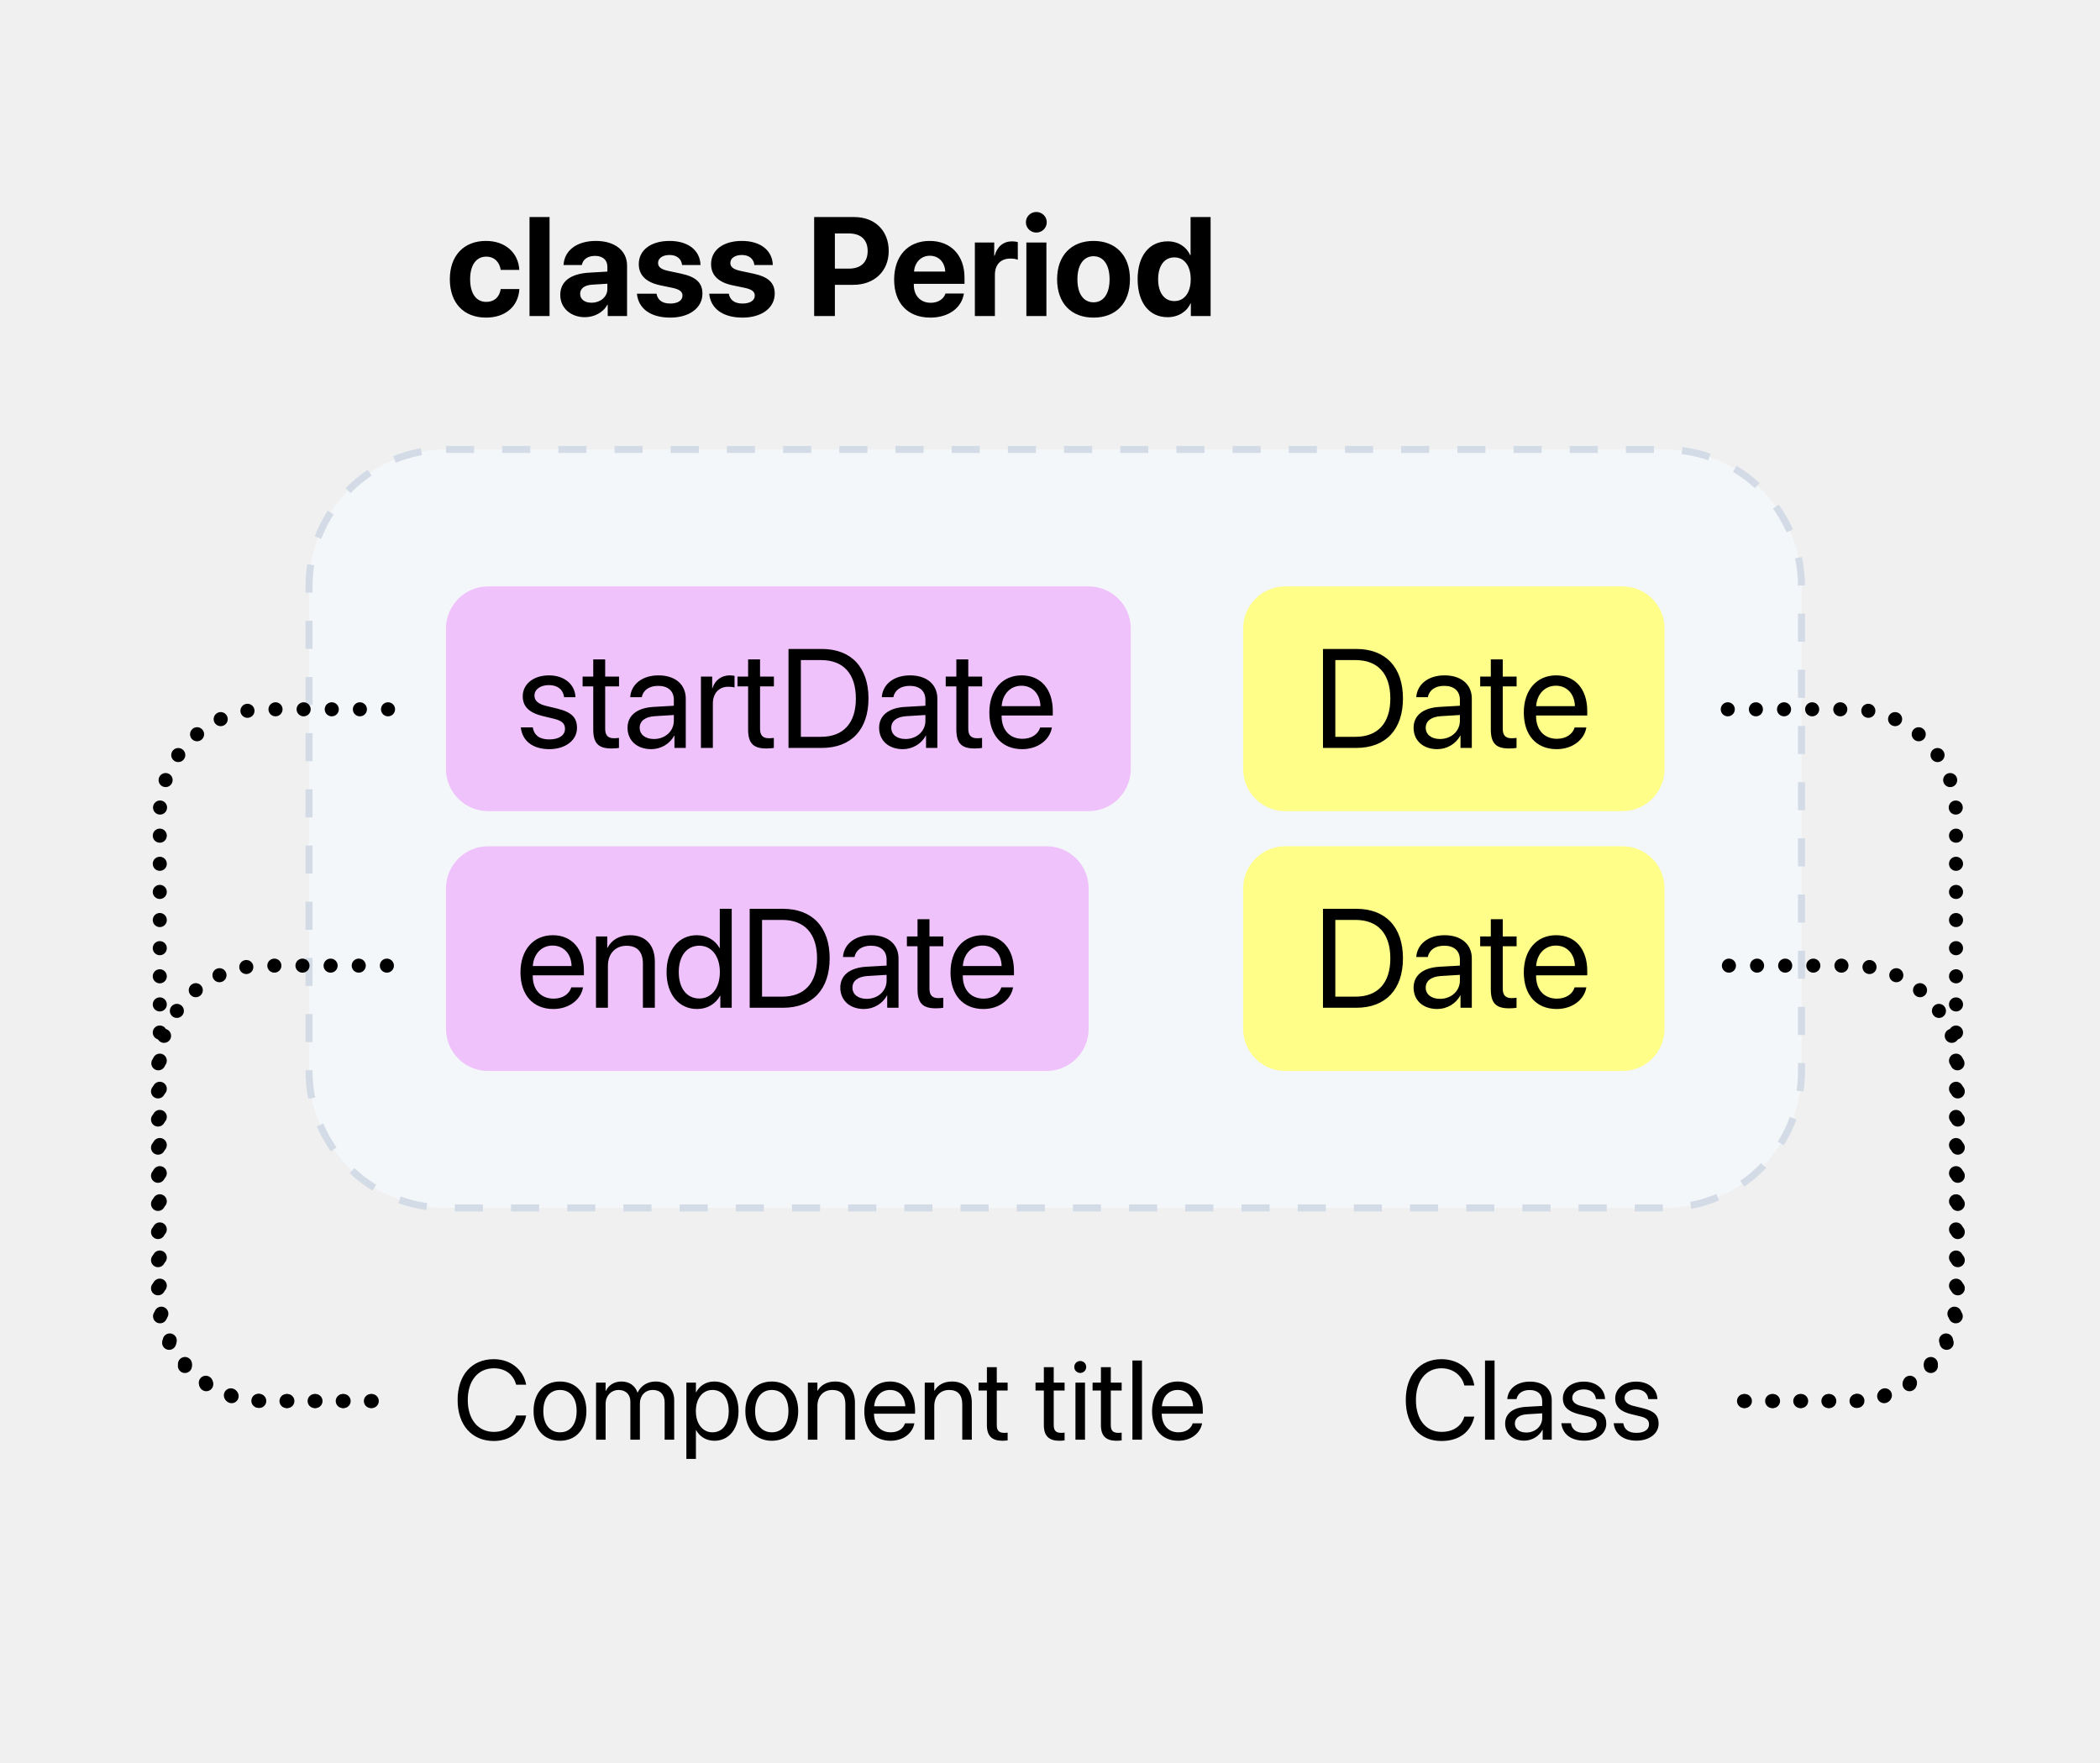
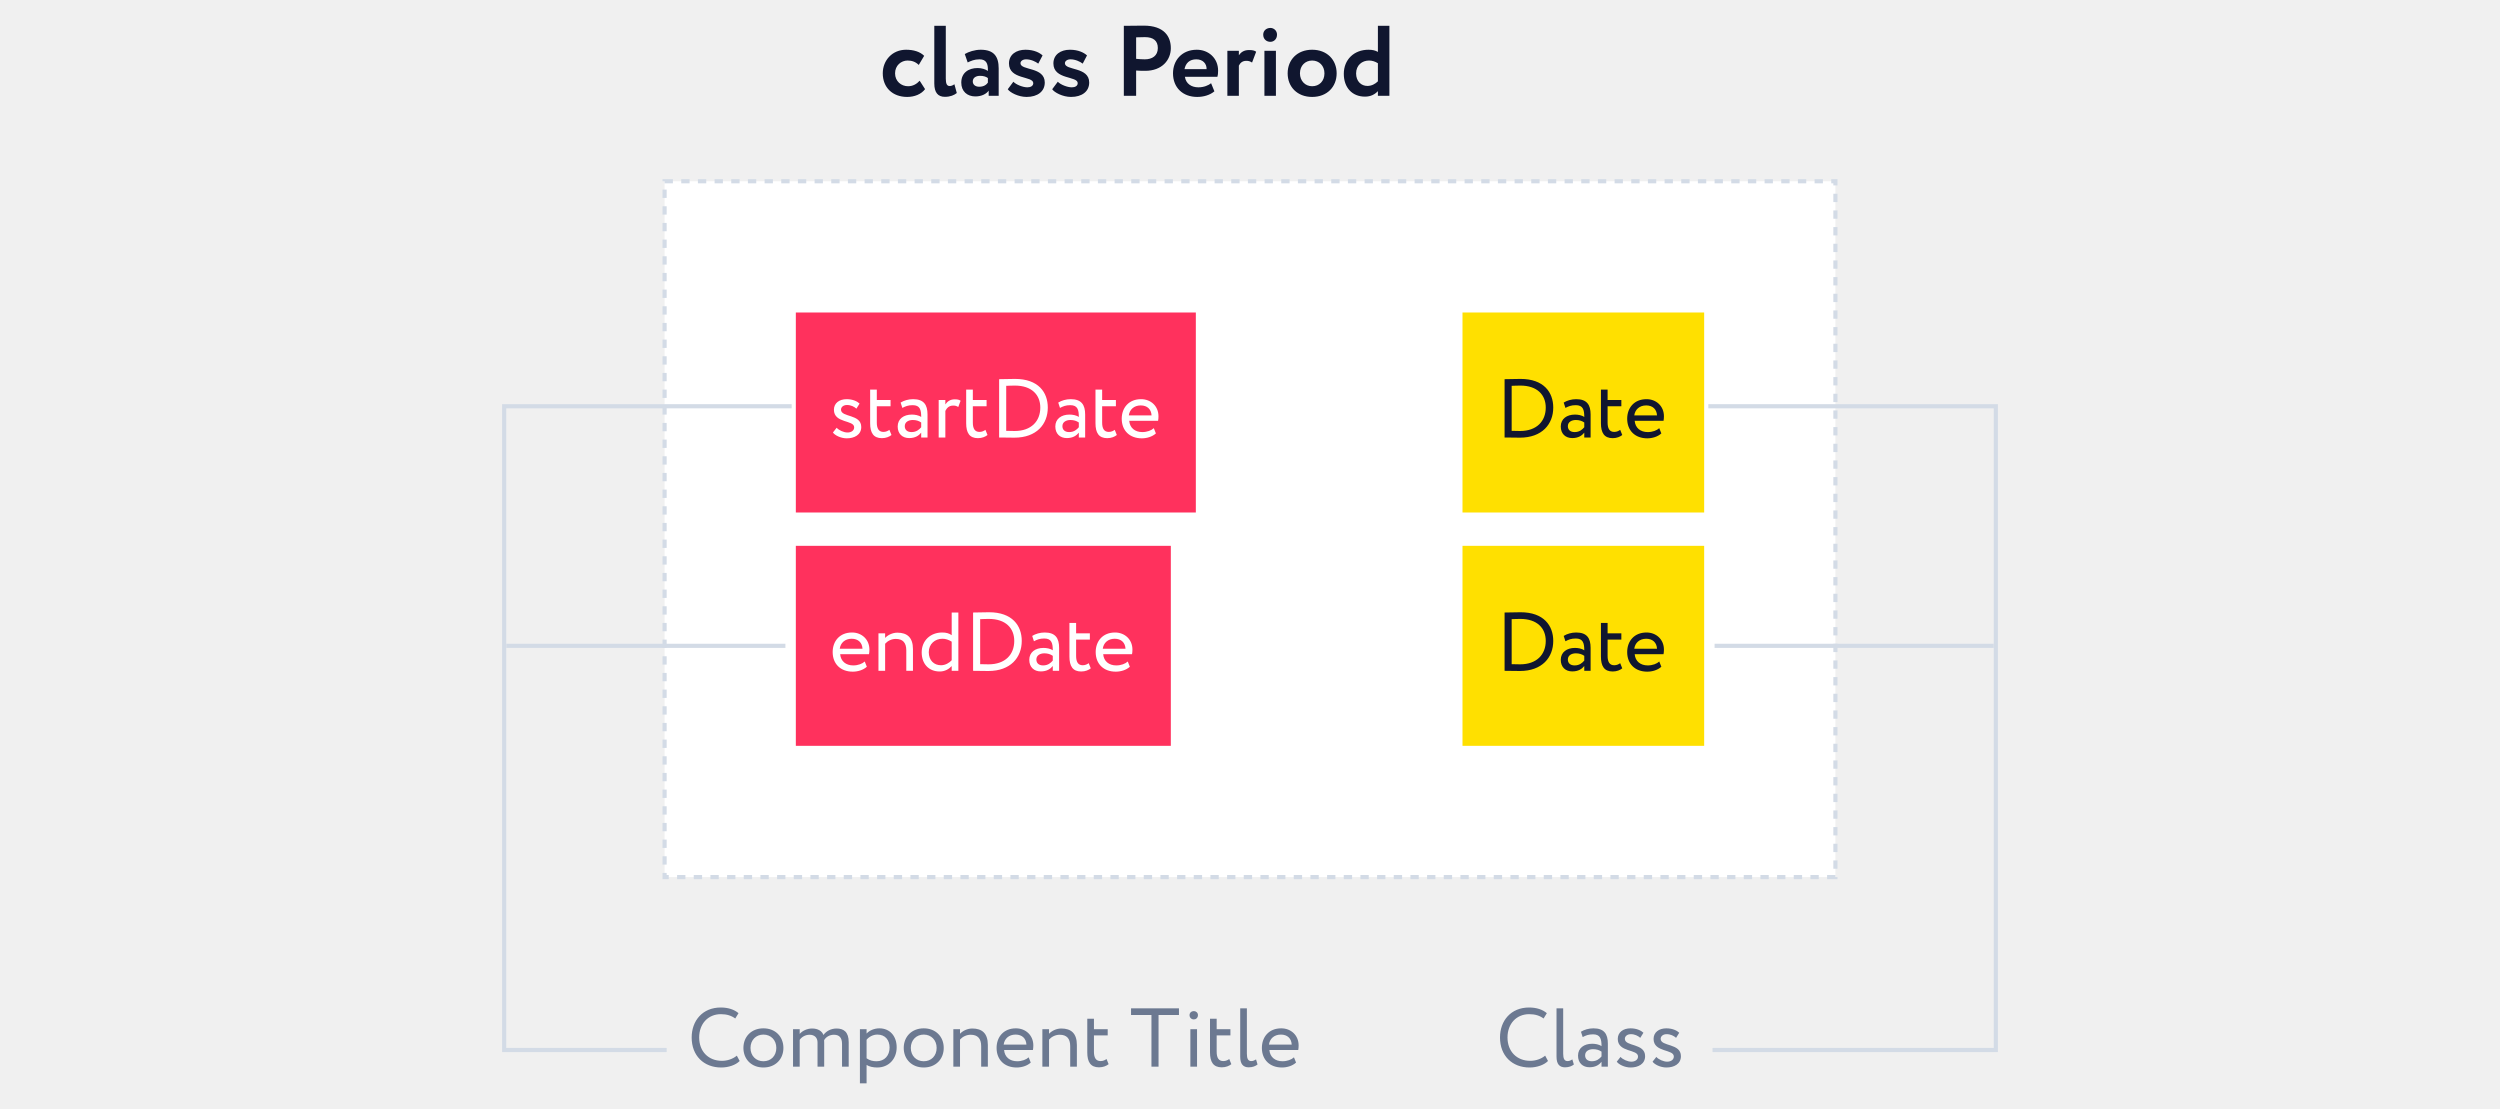
- <svg xmlns="http://www.w3.org/2000/svg" width="598" height="502" viewBox="0 0 598 502" fill="none">
-   <rect x="88" y="128" width="425" height="216" rx="39" fill="#F4F7FA" />
-   <rect x="127" y="167" width="195" height="64" rx="12" fill="#F0C2FB" />
-   <path d="M148.855 198.293C148.855 201.223 150.711 203 154.539 203.918L157.762 204.699C160.086 205.266 160.887 206.105 160.887 207.57C160.887 209.406 159.188 210.578 156.434 210.578C153.68 210.578 152.117 209.465 151.707 207.141H148.309C148.699 210.949 151.668 213.352 156.434 213.352C160.965 213.352 164.305 210.852 164.305 207.316C164.305 204.406 162.82 202.805 158.719 201.809L155.496 201.027C153.23 200.48 152.195 199.523 152.195 198.117C152.195 196.34 153.836 195.109 156.316 195.109C158.816 195.109 160.379 196.418 160.633 198.547H163.875C163.738 194.953 160.77 192.336 156.316 192.336C151.922 192.336 148.855 194.816 148.855 198.293ZM168.934 187.785V192.688H165.906V195.48H168.934V207.727C168.934 211.633 170.379 213.156 174.109 213.156C174.91 213.156 175.848 213.098 176.258 213V210.148C176.023 210.188 175.242 210.246 174.852 210.246C173.113 210.246 172.332 209.406 172.332 207.551V195.48H176.277V192.688H172.332V187.785H168.934ZM185.457 213.352C188.191 213.352 190.77 211.828 191.98 209.504H192.059V213H195.281V198.957C195.281 194.914 192.273 192.336 187.508 192.336C182.703 192.336 179.695 195.031 179.461 198.547H182.742C183.172 196.555 184.812 195.324 187.43 195.324C190.242 195.324 191.883 196.809 191.883 199.289V200.988L186.062 201.32C181.375 201.594 178.699 203.781 178.699 207.258C178.699 210.91 181.414 213.352 185.457 213.352ZM186.219 210.461C183.777 210.461 182.156 209.191 182.156 207.258C182.156 205.344 183.719 204.133 186.453 203.957L191.883 203.625V205.285C191.883 208.215 189.422 210.461 186.219 210.461ZM199.598 213H202.996V200.344C202.996 197.473 204.715 195.578 207.352 195.578C208.172 195.578 208.895 195.676 209.168 195.773V192.473C208.895 192.434 208.387 192.336 207.801 192.336C205.418 192.336 203.543 193.762 202.879 196.008H202.801V192.688H199.598V213ZM213.035 187.785V192.688H210.008V195.48H213.035V207.727C213.035 211.633 214.48 213.156 218.211 213.156C219.012 213.156 219.949 213.098 220.359 213V210.148C220.125 210.188 219.344 210.246 218.953 210.246C217.215 210.246 216.434 209.406 216.434 207.551V195.48H220.379V192.688H216.434V187.785H213.035ZM224.539 184.816V213H234.012C242.391 213 247.312 207.785 247.312 198.898C247.312 190.031 242.371 184.816 234.012 184.816H224.539ZM228.055 187.98H233.777C240.184 187.98 243.719 191.887 243.719 198.938C243.719 205.93 240.164 209.836 233.777 209.836H228.055V187.98ZM257.098 213.352C259.832 213.352 262.41 211.828 263.621 209.504H263.699V213H266.922V198.957C266.922 194.914 263.914 192.336 259.148 192.336C254.344 192.336 251.336 195.031 251.102 198.547H254.383C254.812 196.555 256.453 195.324 259.07 195.324C261.883 195.324 263.523 196.809 263.523 199.289V200.988L257.703 201.32C253.016 201.594 250.34 203.781 250.34 207.258C250.34 210.91 253.055 213.352 257.098 213.352ZM257.859 210.461C255.418 210.461 253.797 209.191 253.797 207.258C253.797 205.344 255.359 204.133 258.094 203.957L263.523 203.625V205.285C263.523 208.215 261.062 210.461 257.859 210.461ZM272.332 187.785V192.688H269.305V195.48H272.332V207.727C272.332 211.633 273.777 213.156 277.508 213.156C278.309 213.156 279.246 213.098 279.656 213V210.148C279.422 210.188 278.641 210.246 278.25 210.246C276.512 210.246 275.73 209.406 275.73 207.551V195.48H279.676V192.688H275.73V187.785H272.332ZM296.199 207.18C295.633 209.094 293.738 210.402 291.16 210.402C287.508 210.402 285.223 207.844 285.223 203.957V203.762H299.793V202.473C299.793 196.32 296.414 192.336 290.926 192.336C285.32 192.336 281.727 196.613 281.727 202.922C281.727 209.309 285.262 213.352 291.082 213.352C295.516 213.352 298.953 210.734 299.539 207.18H296.199ZM290.867 195.285C294.07 195.285 296.199 197.707 296.277 201.105H285.242C285.457 197.727 287.684 195.285 290.867 195.285Z" fill="black" />
-   <rect x="354" y="167" width="120" height="64" rx="12" fill="#FEFE88" />
-   <path d="M376.734 184.816V213H386.207C394.586 213 399.508 207.785 399.508 198.898C399.508 190.031 394.566 184.816 386.207 184.816H376.734ZM380.25 187.98H385.973C392.379 187.98 395.914 191.887 395.914 198.938C395.914 205.93 392.359 209.836 385.973 209.836H380.25V187.98ZM409.293 213.352C412.027 213.352 414.605 211.828 415.816 209.504H415.895V213H419.117V198.957C419.117 194.914 416.109 192.336 411.344 192.336C406.539 192.336 403.531 195.031 403.297 198.547H406.578C407.008 196.555 408.648 195.324 411.266 195.324C414.078 195.324 415.719 196.809 415.719 199.289V200.988L409.898 201.32C405.211 201.594 402.535 203.781 402.535 207.258C402.535 210.91 405.25 213.352 409.293 213.352ZM410.055 210.461C407.613 210.461 405.992 209.191 405.992 207.258C405.992 205.344 407.555 204.133 410.289 203.957L415.719 203.625V205.285C415.719 208.215 413.258 210.461 410.055 210.461ZM424.527 187.785V192.688H421.5V195.48H424.527V207.727C424.527 211.633 425.973 213.156 429.703 213.156C430.504 213.156 431.441 213.098 431.852 213V210.148C431.617 210.188 430.836 210.246 430.445 210.246C428.707 210.246 427.926 209.406 427.926 207.551V195.48H431.871V192.688H427.926V187.785H424.527ZM448.395 207.18C447.828 209.094 445.934 210.402 443.355 210.402C439.703 210.402 437.418 207.844 437.418 203.957V203.762H451.988V202.473C451.988 196.32 448.609 192.336 443.121 192.336C437.516 192.336 433.922 196.613 433.922 202.922C433.922 209.309 437.457 213.352 443.277 213.352C447.711 213.352 451.148 210.734 451.734 207.18H448.395ZM443.062 195.285C446.266 195.285 448.395 197.707 448.473 201.105H437.438C437.652 197.727 439.879 195.285 443.062 195.285Z" fill="black" />
-   <rect x="127" y="241" width="183" height="64" rx="12" fill="#F0C2FB" />
-   <path d="M162.684 281.18C162.117 283.094 160.223 284.402 157.645 284.402C153.992 284.402 151.707 281.844 151.707 277.957V277.762H166.277V276.473C166.277 270.32 162.898 266.336 157.41 266.336C151.805 266.336 148.211 270.613 148.211 276.922C148.211 283.309 151.746 287.352 157.566 287.352C162 287.352 165.438 284.734 166.023 281.18H162.684ZM157.352 269.285C160.555 269.285 162.684 271.707 162.762 275.105H151.727C151.941 271.727 154.168 269.285 157.352 269.285ZM169.715 287H173.113V275.047C173.113 271.609 175.203 269.344 178.406 269.344C181.531 269.344 183.074 271.141 183.074 274.422V287H186.473V273.816C186.473 269.207 183.895 266.336 179.441 266.336C176.297 266.336 174.129 267.742 172.996 269.93H172.918V266.688H169.715V287ZM198.504 287.352C201.434 287.352 203.758 285.906 205.066 283.562H205.125V287H208.367V258.816H204.969V269.988H204.891C203.68 267.762 201.336 266.336 198.426 266.336C193.309 266.336 189.812 270.477 189.812 276.844C189.812 283.211 193.328 287.352 198.504 287.352ZM199.148 269.324C202.645 269.324 204.988 272.312 204.988 276.844C204.988 281.395 202.645 284.363 199.148 284.363C195.555 284.363 193.289 281.453 193.289 276.844C193.289 272.254 195.555 269.324 199.148 269.324ZM213.484 258.816V287H222.957C231.336 287 236.258 281.785 236.258 272.898C236.258 264.031 231.316 258.816 222.957 258.816H213.484ZM217 261.98H222.723C229.129 261.98 232.664 265.887 232.664 272.938C232.664 279.93 229.109 283.836 222.723 283.836H217V261.98ZM246.043 287.352C248.777 287.352 251.355 285.828 252.566 283.504H252.645V287H255.867V272.957C255.867 268.914 252.859 266.336 248.094 266.336C243.289 266.336 240.281 269.031 240.047 272.547H243.328C243.758 270.555 245.398 269.324 248.016 269.324C250.828 269.324 252.469 270.809 252.469 273.289V274.988L246.648 275.32C241.961 275.594 239.285 277.781 239.285 281.258C239.285 284.91 242 287.352 246.043 287.352ZM246.805 284.461C244.363 284.461 242.742 283.191 242.742 281.258C242.742 279.344 244.305 278.133 247.039 277.957L252.469 277.625V279.285C252.469 282.215 250.008 284.461 246.805 284.461ZM261.277 261.785V266.688H258.25V269.48H261.277V281.727C261.277 285.633 262.723 287.156 266.453 287.156C267.254 287.156 268.191 287.098 268.602 287V284.148C268.367 284.188 267.586 284.246 267.195 284.246C265.457 284.246 264.676 283.406 264.676 281.551V269.48H268.621V266.688H264.676V261.785H261.277ZM285.145 281.18C284.578 283.094 282.684 284.402 280.105 284.402C276.453 284.402 274.168 281.844 274.168 277.957V277.762H288.738V276.473C288.738 270.32 285.359 266.336 279.871 266.336C274.266 266.336 270.672 270.613 270.672 276.922C270.672 283.309 274.207 287.352 280.027 287.352C284.461 287.352 287.898 284.734 288.484 281.18H285.145ZM279.812 269.285C283.016 269.285 285.145 271.707 285.223 275.105H274.188C274.402 271.727 276.629 269.285 279.812 269.285Z" fill="black" />
-   <rect x="354" y="241" width="120" height="64" rx="12" fill="#FEFE88" />
-   <path d="M376.734 258.816V287H386.207C394.586 287 399.508 281.785 399.508 272.898C399.508 264.031 394.566 258.816 386.207 258.816H376.734ZM380.25 261.98H385.973C392.379 261.98 395.914 265.887 395.914 272.938C395.914 279.93 392.359 283.836 385.973 283.836H380.25V261.98ZM409.293 287.352C412.027 287.352 414.605 285.828 415.816 283.504H415.895V287H419.117V272.957C419.117 268.914 416.109 266.336 411.344 266.336C406.539 266.336 403.531 269.031 403.297 272.547H406.578C407.008 270.555 408.648 269.324 411.266 269.324C414.078 269.324 415.719 270.809 415.719 273.289V274.988L409.898 275.32C405.211 275.594 402.535 277.781 402.535 281.258C402.535 284.91 405.25 287.352 409.293 287.352ZM410.055 284.461C407.613 284.461 405.992 283.191 405.992 281.258C405.992 279.344 407.555 278.133 410.289 277.957L415.719 277.625V279.285C415.719 282.215 413.258 284.461 410.055 284.461ZM424.527 261.785V266.688H421.5V269.48H424.527V281.727C424.527 285.633 425.973 287.156 429.703 287.156C430.504 287.156 431.441 287.098 431.852 287V284.148C431.617 284.188 430.836 284.246 430.445 284.246C428.707 284.246 427.926 283.406 427.926 281.551V269.48H431.871V266.688H427.926V261.785H424.527ZM448.395 281.18C447.828 283.094 445.934 284.402 443.355 284.402C439.703 284.402 437.418 281.844 437.418 277.957V277.762H451.988V276.473C451.988 270.32 448.609 266.336 443.121 266.336C437.516 266.336 433.922 270.613 433.922 276.922C433.922 283.309 437.457 287.352 443.277 287.352C447.711 287.352 451.148 284.734 451.734 281.18H448.395ZM443.062 269.285C446.266 269.285 448.395 271.707 448.473 275.105H437.438C437.652 271.727 439.879 269.285 443.062 269.285Z" fill="black" />
-   <rect x="88" y="128" width="425" height="216" rx="39" stroke="#D3DBE6" stroke-width="2" stroke-dasharray="8 8" />
-   <path d="M147.879 76.856C147.625 72.109 144.031 68.613 138.367 68.613C132.098 68.613 128.094 72.793 128.094 79.512C128.094 86.348 132.098 90.449 138.406 90.449C143.914 90.449 147.605 87.266 147.898 82.324H142.586C142.234 84.609 140.75 85.977 138.465 85.977C135.633 85.977 133.875 83.633 133.875 79.512C133.875 75.469 135.633 73.086 138.445 73.086C140.789 73.086 142.254 74.648 142.586 76.856H147.879ZM150.789 90H156.492V61.816H150.789V90ZM166.551 90.332C169.168 90.332 171.766 89.023 172.938 86.797H173.055V90H178.562V75.606C178.562 71.387 175.066 68.613 169.695 68.613C164.148 68.613 160.691 71.406 160.477 75.469H165.691C165.965 73.926 167.312 72.871 169.441 72.871C171.59 72.871 172.957 74.004 172.957 75.957V77.344L167.684 77.656C162.469 77.969 159.539 80.176 159.539 83.984C159.539 87.754 162.566 90.332 166.551 90.332ZM168.426 86.211C166.492 86.211 165.203 85.234 165.203 83.672C165.203 82.188 166.414 81.231 168.543 81.074L172.957 80.801V82.324C172.957 84.59 170.906 86.211 168.426 86.211ZM181.902 75.215C181.902 78.359 183.953 80.391 187.996 81.25L191.57 81.992C193.621 82.461 194.344 83.086 194.344 84.199C194.344 85.566 193.016 86.445 190.867 86.445C188.602 86.445 187.293 85.469 186.941 83.633H181.375C181.746 87.754 185.086 90.449 190.867 90.449C196.258 90.449 200.027 87.734 200.027 83.613C200.027 80.547 198.23 78.828 193.855 77.91L190.281 77.148C188.172 76.699 187.391 75.977 187.391 74.902C187.391 73.516 188.699 72.617 190.672 72.617C192.781 72.617 194.051 73.769 194.227 75.469H199.48C199.363 71.367 196.043 68.613 190.672 68.613C185.34 68.613 181.902 71.231 181.902 75.215ZM202.488 75.215C202.488 78.359 204.539 80.391 208.582 81.25L212.156 81.992C214.207 82.461 214.93 83.086 214.93 84.199C214.93 85.566 213.602 86.445 211.453 86.445C209.188 86.445 207.879 85.469 207.527 83.633H201.961C202.332 87.754 205.672 90.449 211.453 90.449C216.844 90.449 220.613 87.734 220.613 83.613C220.613 80.547 218.816 78.828 214.441 77.91L210.867 77.148C208.758 76.699 207.977 75.977 207.977 74.902C207.977 73.516 209.285 72.617 211.258 72.617C213.367 72.617 214.637 73.769 214.812 75.469H220.066C219.949 71.367 216.629 68.613 211.258 68.613C205.926 68.613 202.488 71.231 202.488 75.215ZM231.844 61.816V90H237.742V81.113H243.016C248.953 81.113 253.074 77.246 253.074 71.465C253.074 65.664 249.09 61.816 243.309 61.816H231.844ZM237.742 66.484H241.746C245.125 66.484 247.078 68.281 247.078 71.484C247.078 74.707 245.105 76.504 241.727 76.504H237.742V66.484ZM269.246 83.594C268.719 85.195 267.117 86.231 265.027 86.231C262.117 86.231 260.223 84.18 260.223 81.191V80.84H274.656V79.102C274.656 72.734 270.809 68.613 264.715 68.613C258.523 68.613 254.617 72.949 254.617 79.629C254.617 86.328 258.484 90.449 264.93 90.449C270.105 90.449 273.855 87.695 274.48 83.594H269.246ZM264.773 72.832C267.312 72.832 269.051 74.668 269.168 77.344H260.281C260.477 74.727 262.273 72.832 264.773 72.832ZM277.605 90H283.309V78.301C283.309 75.352 284.949 73.633 287.762 73.633C288.582 73.633 289.363 73.769 289.832 73.965V68.945C289.441 68.828 288.875 68.731 288.211 68.731C285.75 68.731 283.973 70.176 283.23 72.832H283.113V69.062H277.605V90ZM295.105 66.231C296.766 66.231 298.074 64.902 298.074 63.301C298.074 61.68 296.766 60.371 295.105 60.371C293.445 60.371 292.137 61.68 292.137 63.301C292.137 64.902 293.445 66.231 295.105 66.231ZM292.273 90H297.977V69.062H292.273V90ZM311.395 90.449C317.723 90.449 321.766 86.406 321.766 79.512C321.766 72.715 317.664 68.613 311.395 68.613C305.125 68.613 301.023 72.734 301.023 79.512C301.023 86.387 305.066 90.449 311.395 90.449ZM311.395 86.094C308.582 86.094 306.805 83.731 306.805 79.531C306.805 75.371 308.621 72.969 311.395 72.969C314.168 72.969 315.965 75.371 315.965 79.531C315.965 83.731 314.188 86.094 311.395 86.094ZM332.488 90.332C335.574 90.332 337.996 88.711 339.012 86.406H339.109V90H344.734V61.816H339.031V72.656H338.914C337.898 70.332 335.555 68.731 332.527 68.731C327.273 68.731 323.953 72.852 323.953 79.492C323.953 86.191 327.254 90.332 332.488 90.332ZM334.422 73.301C337.254 73.301 339.07 75.723 339.07 79.531C339.07 83.359 337.254 85.742 334.422 85.742C331.551 85.742 329.793 83.379 329.793 79.531C329.793 75.703 331.551 73.301 334.422 73.301Z" fill="black" />
-   <path d="M140.609 410.375C145.328 410.375 148.938 407.578 149.797 403.266L149.828 403.109H146.984L146.938 403.25C145.953 406.219 143.766 407.781 140.609 407.781C136.125 407.781 133.203 404.203 133.203 398.719V398.703C133.203 393.219 136.109 389.672 140.609 389.672C143.781 389.672 146 391.266 146.875 394L146.984 394.344H149.828L149.797 394.188C148.938 389.922 145.297 387.078 140.609 387.078C134.328 387.078 130.312 391.609 130.312 398.703V398.719C130.312 405.812 134.344 410.375 140.609 410.375ZM159.469 410.312C163.953 410.312 166.984 407.062 166.984 401.875V401.844C166.984 396.656 163.938 393.438 159.453 393.438C154.969 393.438 151.938 396.672 151.938 401.844V401.875C151.938 407.047 154.953 410.312 159.469 410.312ZM159.484 407.906C156.609 407.906 154.719 405.703 154.719 401.875V401.844C154.719 398.047 156.625 395.844 159.453 395.844C162.328 395.844 164.203 398.031 164.203 401.844V401.875C164.203 405.688 162.344 407.906 159.484 407.906ZM169.734 410H172.453V399.812C172.453 397.547 174.016 395.844 176.172 395.844C178.188 395.844 179.5 397.141 179.5 399.109V410H182.219V399.672C182.219 397.453 183.734 395.844 185.891 395.844C188.031 395.844 189.266 397.172 189.266 399.406V410H191.984V398.781C191.984 395.547 189.906 393.438 186.688 393.438C184.406 393.438 182.5 394.609 181.594 396.562H181.531C180.828 394.578 179.188 393.438 176.969 393.438C174.875 393.438 173.25 394.516 172.516 396.125H172.453V393.75H169.734V410ZM195.453 415.469H198.172V407.281H198.234C199.25 409.156 201.141 410.312 203.438 410.312C207.516 410.312 210.297 407.016 210.297 401.891V401.875C210.297 396.75 207.547 393.438 203.391 393.438C201.062 393.438 199.25 394.609 198.234 396.5H198.172V393.75H195.453V415.469ZM202.859 407.906C200.125 407.906 198.156 405.516 198.156 401.891V401.875C198.156 398.234 200.109 395.844 202.859 395.844C205.734 395.844 207.516 398.141 207.516 401.875V401.891C207.516 405.594 205.734 407.906 202.859 407.906ZM219.781 410.312C224.266 410.312 227.297 407.062 227.297 401.875V401.844C227.297 396.656 224.25 393.438 219.766 393.438C215.281 393.438 212.25 396.672 212.25 401.844V401.875C212.25 407.047 215.266 410.312 219.781 410.312ZM219.797 407.906C216.922 407.906 215.031 405.703 215.031 401.875V401.844C215.031 398.047 216.938 395.844 219.766 395.844C222.641 395.844 224.516 398.031 224.516 401.844V401.875C224.516 405.688 222.656 407.906 219.797 407.906ZM230.047 410H232.766V400.438C232.766 397.672 234.438 395.844 237 395.844C239.5 395.844 240.734 397.297 240.734 399.938V410H243.453V399.453C243.453 395.75 241.391 393.438 237.828 393.438C235.359 393.438 233.703 394.547 232.828 396.062H232.766V393.75H230.047V410ZM253.609 410.312C257.156 410.312 259.812 408.188 260.344 405.5L260.375 405.344H257.703L257.656 405.484C257.188 406.875 255.734 407.906 253.672 407.906C250.781 407.906 248.938 405.953 248.875 402.609H260.578V401.609C260.578 396.734 257.875 393.438 253.438 393.438C249 393.438 246.125 396.891 246.125 401.922V401.938C246.125 407.047 248.938 410.312 253.609 410.312ZM253.422 395.844C255.797 395.844 257.547 397.328 257.812 400.484H248.922C249.219 397.453 251.062 395.844 253.422 395.844ZM263.328 410H266.047V400.438C266.047 397.672 267.719 395.844 270.281 395.844C272.781 395.844 274.016 397.297 274.016 399.938V410H276.734V399.453C276.734 395.75 274.672 393.438 271.109 393.438C268.641 393.438 266.984 394.547 266.109 396.062H266.047V393.75H263.328V410ZM285.484 410.312C286.016 410.312 286.594 410.25 286.938 410.203V408C286.703 408.016 286.391 408.062 286.062 408.062C284.609 408.062 283.844 407.578 283.844 405.844V396H286.938V393.75H283.844V389.359H281.031V393.75H278.656V396H281.031V405.859C281.031 408.969 282.5 410.312 285.484 410.312ZM301.703 410.312C302.234 410.312 302.812 410.25 303.156 410.203V408C302.922 408.016 302.609 408.062 302.281 408.062C300.828 408.062 300.062 407.578 300.062 405.844V396H303.156V393.75H300.062V389.359H297.25V393.75H294.875V396H297.25V405.859C297.25 408.969 298.719 410.312 301.703 410.312ZM307.609 391C308.562 391 309.312 390.234 309.312 389.297C309.312 388.344 308.562 387.594 307.609 387.594C306.672 387.594 305.906 388.344 305.906 389.297C305.906 390.234 306.672 391 307.609 391ZM306.25 410H308.969V393.75H306.25V410ZM317.953 410.312C318.484 410.312 319.062 410.25 319.406 410.203V408C319.172 408.016 318.859 408.062 318.531 408.062C317.078 408.062 316.312 407.578 316.312 405.844V396H319.406V393.75H316.312V389.359H313.5V393.75H311.125V396H313.5V405.859C313.5 408.969 314.969 410.312 317.953 410.312ZM322.469 410H325.188V387.453H322.469V410ZM335.547 410.312C339.094 410.312 341.75 408.188 342.281 405.5L342.312 405.344H339.641L339.594 405.484C339.125 406.875 337.672 407.906 335.609 407.906C332.719 407.906 330.875 405.953 330.812 402.609H342.516V401.609C342.516 396.734 339.812 393.438 335.375 393.438C330.938 393.438 328.062 396.891 328.062 401.922V401.938C328.062 407.047 330.875 410.312 335.547 410.312ZM335.359 395.844C337.734 395.844 339.484 397.328 339.75 400.484H330.859C331.156 397.453 333 395.844 335.359 395.844Z" fill="black" />
-   <path d="M410.469 410.375C415.453 410.375 418.797 407.891 419.828 403.438H416.984C416.172 406.188 413.797 407.781 410.484 407.781C406.031 407.781 403.203 404.25 403.203 398.719C403.203 393.234 406.062 389.672 410.469 389.672C413.688 389.672 416.266 391.609 416.984 394.562H419.828C419.109 390.062 415.375 387.078 410.469 387.078C404.297 387.078 400.312 391.641 400.312 398.719C400.312 405.859 404.25 410.375 410.469 410.375ZM422.875 410H425.594V387.453H422.875V410ZM434.016 410.281C436.203 410.281 438.266 409.062 439.234 407.203H439.297V410H441.875V398.766C441.875 395.531 439.469 393.469 435.656 393.469C431.812 393.469 429.406 395.625 429.219 398.438H431.844C432.188 396.844 433.5 395.859 435.594 395.859C437.844 395.859 439.156 397.047 439.156 399.031V400.391L434.5 400.656C430.75 400.875 428.609 402.625 428.609 405.406C428.609 408.328 430.781 410.281 434.016 410.281ZM434.625 407.969C432.672 407.969 431.375 406.953 431.375 405.406C431.375 403.875 432.625 402.906 434.812 402.766L439.156 402.5V403.828C439.156 406.172 437.188 407.969 434.625 407.969ZM445.047 398.234C445.047 400.578 446.531 402 449.594 402.734L452.172 403.359C454.031 403.812 454.672 404.484 454.672 405.656C454.672 407.125 453.312 408.062 451.109 408.062C448.906 408.062 447.656 407.172 447.328 405.312H444.609C444.922 408.359 447.297 410.281 451.109 410.281C454.734 410.281 457.406 408.281 457.406 405.453C457.406 403.125 456.219 401.844 452.938 401.047L450.359 400.422C448.547 399.984 447.719 399.219 447.719 398.094C447.719 396.672 449.031 395.688 451.016 395.688C453.016 395.688 454.266 396.734 454.469 398.438H457.062C456.953 395.562 454.578 393.469 451.016 393.469C447.5 393.469 445.047 395.453 445.047 398.234ZM459.953 398.234C459.953 400.578 461.438 402 464.5 402.734L467.078 403.359C468.938 403.812 469.578 404.484 469.578 405.656C469.578 407.125 468.219 408.062 466.016 408.062C463.812 408.062 462.562 407.172 462.234 405.312H459.516C459.828 408.359 462.203 410.281 466.016 410.281C469.641 410.281 472.312 408.281 472.312 405.453C472.312 403.125 471.125 401.844 467.844 401.047L465.266 400.422C463.453 399.984 462.625 399.219 462.625 398.094C462.625 396.672 463.938 395.688 465.922 395.688C467.922 395.688 469.172 396.734 469.375 398.438H471.969C471.859 395.562 469.484 393.469 465.922 393.469C462.406 393.469 459.953 395.453 459.953 398.234Z" fill="black" />
-   <path d="M110.5 202H75.5C58.931 202 45.5 215.431 45.5 232V369C45.5 385.569 58.931 399 75.5 399H110.5" stroke="black" stroke-width="4" stroke-linecap="round" stroke-dasharray="0.01 8" />
-   <path d="M492 202H527C543.569 202 557 215.431 557 232V369C557 385.569 543.569 399 527 399H492" stroke="black" stroke-width="4" stroke-linecap="round" stroke-dasharray="0.01 8" />
-   <path d="M110.171 275H75C58.431 275 45 288.431 45 305V369C45 385.569 58.431 399 75 399H110.171" stroke="black" stroke-width="4" stroke-linecap="round" stroke-dasharray="0.01 8" />
-   <path d="M492.329 275H527.5C544.069 275 557.5 288.431 557.5 305V369C557.5 385.569 544.069 399 527.5 399H492.329" stroke="black" stroke-width="4" stroke-linecap="round" stroke-dasharray="0.01 8" />
+ <svg xmlns="http://www.w3.org/2000/svg" width="600" height="266" viewBox="0 0 600 266" fill="none">
+   <path d="M220.72 19.376C220.024 20.144 219.112 20.696 217.936 20.696C216.304 20.696 214.816 19.52 214.816 17.6C214.816 15.704 216.28 14.528 217.816 14.528C218.8 14.528 219.688 14.792 220.504 15.584L221.8 13.4C220.792 12.392 219.232 11.936 217.456 11.936C214.168 11.936 211.864 14.456 211.864 17.6C211.864 21.008 214.216 23.264 217.72 23.264C219.472 23.264 221.104 22.616 222.016 21.392L220.72 19.376ZM224.231 20.024C224.231 22.232 225.119 23.24 226.775 23.24C228.071 23.24 229.007 22.832 229.631 22.328L229.055 20.216C228.719 20.456 228.359 20.648 227.927 20.648C227.279 20.648 226.991 20.12 226.991 18.896V6.2H224.231V20.024ZM232.243 14.984C233.035 14.624 233.827 14.24 235.075 14.24C236.683 14.24 237.163 15.224 237.091 17.024C236.563 16.64 235.603 16.328 234.643 16.328C232.459 16.328 230.707 17.456 230.707 19.832C230.707 21.92 232.123 23.144 234.091 23.144C235.555 23.144 236.707 22.568 237.283 21.752V23H239.683V16.424C239.683 13.568 238.555 11.936 235.363 11.936C233.947 11.936 232.483 12.416 231.547 12.968L232.243 14.984ZM235.003 20.816C234.139 20.816 233.467 20.36 233.467 19.544C233.467 18.632 234.283 18.2 235.195 18.2C235.987 18.2 236.611 18.368 237.091 18.728V19.832C236.755 20.312 236.155 20.816 235.003 20.816ZM247.985 19.952C247.985 20.624 247.361 20.96 246.569 20.96C245.489 20.96 243.857 20.312 243.209 19.616L241.865 21.416C242.369 22.184 244.385 23.264 246.377 23.264C249.017 23.264 250.745 21.944 250.745 19.808C250.745 15.992 244.913 16.976 244.913 15.176C244.913 14.696 245.417 14.24 246.257 14.24C247.409 14.24 248.537 14.768 249.185 15.272L250.217 13.304C249.545 12.68 248.201 11.936 246.113 11.936C243.881 11.936 242.153 13.112 242.153 15.224C242.153 19.16 247.985 18.2 247.985 19.952ZM258.649 19.952C258.649 20.624 258.025 20.96 257.233 20.96C256.153 20.96 254.521 20.312 253.873 19.616L252.529 21.416C253.033 22.184 255.049 23.264 257.041 23.264C259.681 23.264 261.409 21.944 261.409 19.808C261.409 15.992 255.577 16.976 255.577 15.176C255.577 14.696 256.081 14.24 256.921 14.24C258.073 14.24 259.201 14.768 259.849 15.272L260.881 13.304C260.209 12.68 258.865 11.936 256.777 11.936C254.545 11.936 252.817 13.112 252.817 15.224C252.817 19.16 258.649 18.2 258.649 19.952ZM272.671 23V16.928C273.391 17 274.351 17 274.855 17C278.863 17 280.999 14.408 280.999 11.552C280.999 8.792 279.439 6.152 274.495 6.152C273.319 6.152 270.655 6.2 269.719 6.2V23H272.671ZM274.783 8.912C276.799 8.912 277.879 9.776 277.879 11.528C277.879 13.4 276.511 14.24 274.759 14.24C274.087 14.24 273.367 14.192 272.671 14.12V8.96C273.463 8.936 274.183 8.912 274.783 8.912ZM290.664 19.976C290.04 20.48 288.936 20.96 287.616 20.96C285.912 20.96 284.616 20.072 284.376 18.44H292.176C292.296 18.032 292.344 17.624 292.344 16.952C292.344 13.928 290.016 11.936 287.232 11.936C283.68 11.936 281.52 14.456 281.52 17.6C281.52 21.008 283.848 23.264 287.328 23.264C288.84 23.264 290.376 22.832 291.456 21.92L290.664 19.976ZM287.112 14.24C288.696 14.24 289.608 15.272 289.584 16.592H284.28C284.568 15.176 285.456 14.24 287.112 14.24ZM294.567 23H297.327V15.752C297.639 15.128 298.143 14.6 299.103 14.6C299.679 14.6 299.967 14.696 300.495 15.008L301.479 12.416C301.119 12.152 300.687 12.008 299.799 12.008C298.503 12.008 297.831 12.56 297.327 13.256V12.2H294.567V23ZM303.46 23H306.22V12.2H303.46V23ZM303.172 8.312C303.172 9.416 303.964 10.04 304.9 10.04C305.692 10.04 306.484 9.416 306.484 8.312C306.484 7.328 305.692 6.704 304.9 6.704C303.964 6.704 303.172 7.328 303.172 8.312ZM309.036 17.6C309.036 20.84 311.34 23.264 314.916 23.264C318.492 23.264 320.796 20.84 320.796 17.6C320.796 14.36 318.492 11.936 314.916 11.936C311.34 11.936 309.036 14.36 309.036 17.6ZM311.988 17.6C311.988 15.728 313.284 14.528 314.916 14.528C316.596 14.528 317.868 15.776 317.868 17.6C317.868 19.472 316.62 20.696 314.916 20.696C313.236 20.696 311.988 19.4 311.988 17.6ZM330.696 23H333.456V6.2H330.696V12.464C330.096 12.104 329.4 11.936 328.44 11.936C324.96 11.936 322.512 14.312 322.512 17.72C322.512 21.008 324.504 23.192 327.6 23.192C328.992 23.192 329.976 22.64 330.696 21.872V23ZM328.176 20.624C326.712 20.624 325.464 19.544 325.464 17.624C325.464 15.632 326.928 14.528 328.56 14.528C329.304 14.528 330 14.744 330.696 15.176V19.52C330.072 20.144 329.184 20.624 328.176 20.624Z" fill="#10162F" />
+   <rect x="159.5" y="43.5" width="281" height="167" fill="white" />
+   <rect width="96" height="48" transform="translate(191 75)" fill="#FF315D" />
+   <path d="M205 102.56C205 103.38 204.24 103.8 203.4 103.8C202.5 103.8 201.32 103.26 200.8 102.66L199.9 103.8C200.32 104.44 201.76 105.2 203.22 105.2C205.02 105.2 206.7 104.38 206.7 102.48C206.7 99.32 201.84 100.22 201.84 98.32C201.84 97.72 202.38 97.2 203.28 97.2C204.22 97.2 205 97.6 205.54 98.08L206.3 96.86C205.76 96.34 204.68 95.8 203.2 95.8C201.42 95.8 200.14 96.76 200.14 98.34C200.14 101.64 205 100.74 205 102.56ZM208.834 101.58C208.834 103.88 209.634 105.16 211.654 105.16C212.654 105.16 213.474 104.8 213.954 104.4L213.454 103.16C213.134 103.4 212.654 103.66 212.034 103.66C210.894 103.66 210.434 102.84 210.434 101.42V97.5H213.734V96H210.434V93.5H208.834V101.58ZM216.565 97.9C217.285 97.52 217.945 97.24 219.045 97.24C220.825 97.24 221.085 98.4 221.085 100.08C220.485 99.64 219.545 99.5 218.845 99.5C216.905 99.5 215.445 100.52 215.445 102.36C215.445 104.1 216.565 105.14 218.205 105.14C219.685 105.14 220.545 104.52 221.085 103.84V105H222.605V99.48C222.605 97.14 221.705 95.8 219.145 95.8C218.025 95.8 216.945 96.12 216.145 96.62L216.565 97.9ZM218.765 103.7C217.725 103.7 217.145 103.14 217.145 102.28C217.145 101.24 218.105 100.8 219.065 100.8C219.845 100.8 220.525 101 221.085 101.4V102.54C220.625 103.08 219.945 103.7 218.765 103.7ZM225.284 105H226.884V98.62C227.224 97.96 227.724 97.34 228.764 97.34C229.304 97.34 229.544 97.42 229.984 97.68L230.544 96.18C230.244 95.96 229.884 95.84 229.144 95.84C228.004 95.84 227.344 96.38 226.884 97.06V96H225.284V105ZM231.881 101.58C231.881 103.88 232.681 105.16 234.701 105.16C235.701 105.16 236.521 104.8 237.001 104.4L236.501 103.16C236.181 103.4 235.701 103.66 235.081 103.66C233.941 103.66 233.481 102.84 233.481 101.42V97.5H236.781V96H233.481V93.5H231.881V101.58ZM239.791 105H240.011C241.191 105 242.511 105.04 243.451 105.04C248.791 105.04 251.471 101.8 251.471 97.82C251.471 94.16 249.211 90.94 243.611 90.94C242.471 90.94 240.951 91 240.031 91H239.791V105ZM243.571 92.54C247.631 92.54 249.671 94.78 249.671 97.82C249.671 101.08 247.511 103.44 243.511 103.44C243.271 103.44 242.411 103.42 241.491 103.4V92.6C242.191 92.58 242.731 92.54 243.571 92.54ZM254.397 97.9C255.117 97.52 255.777 97.24 256.877 97.24C258.657 97.24 258.917 98.4 258.917 100.08C258.317 99.64 257.377 99.5 256.677 99.5C254.737 99.5 253.277 100.52 253.277 102.36C253.277 104.1 254.397 105.14 256.037 105.14C257.517 105.14 258.377 104.52 258.917 103.84V105H260.437V99.48C260.437 97.14 259.537 95.8 256.977 95.8C255.857 95.8 254.777 96.12 253.977 96.62L254.397 97.9ZM256.597 103.7C255.557 103.7 254.977 103.14 254.977 102.28C254.977 101.24 255.937 100.8 256.897 100.8C257.677 100.8 258.357 101 258.917 101.4V102.54C258.457 103.08 257.777 103.7 256.597 103.7ZM262.916 101.58C262.916 103.88 263.716 105.16 265.736 105.16C266.736 105.16 267.556 104.8 268.036 104.4L267.536 103.16C267.216 103.4 266.736 103.66 266.116 103.66C264.976 103.66 264.516 102.84 264.516 101.42V97.5H267.816V96H264.516V93.5H262.916V101.58ZM276.915 102.76C276.335 103.3 275.315 103.7 274.155 103.7C272.395 103.7 271.155 102.7 271.015 101H277.935C277.995 100.72 278.035 100.36 278.035 99.92C278.035 97.44 276.175 95.8 273.855 95.8C270.895 95.8 269.215 97.88 269.215 100.5C269.215 103.34 271.115 105.2 274.035 105.2C275.235 105.2 276.535 104.82 277.415 104.02L276.915 102.76ZM273.775 97.3C275.335 97.3 276.295 98.22 276.375 99.7H270.915C271.095 98.32 272.135 97.3 273.775 97.3Z" fill="white" />
+   <rect width="90" height="48" transform="translate(191 131)" fill="#FF315D" />
+   <path d="M207.54 158.76C206.96 159.3 205.94 159.7 204.78 159.7C203.02 159.7 201.78 158.7 201.64 157H208.56C208.62 156.72 208.66 156.36 208.66 155.92C208.66 153.44 206.8 151.8 204.48 151.8C201.52 151.8 199.84 153.88 199.84 156.5C199.84 159.34 201.74 161.2 204.66 161.2C205.86 161.2 207.16 160.82 208.04 160.02L207.54 158.76ZM204.4 153.3C205.96 153.3 206.92 154.22 207 155.7H201.54C201.72 154.32 202.76 153.3 204.4 153.3ZM210.831 161H212.431V154.5C213.011 153.84 213.951 153.34 214.971 153.34C216.651 153.34 217.511 154.22 217.511 156.1V161H219.111V155.8C219.111 152.98 217.711 151.84 215.371 151.84C214.191 151.84 213.051 152.42 212.431 153.1V152H210.831V161ZM228.407 161H230.007V147H228.407V152.44C227.787 152 227.087 151.8 226.127 151.8C223.287 151.8 221.207 153.76 221.207 156.56C221.207 159.34 222.907 161.16 225.547 161.16C226.767 161.16 227.747 160.58 228.407 159.86V161ZM225.847 159.66C224.167 159.66 222.907 158.5 222.907 156.52C222.907 154.54 224.407 153.3 226.187 153.3C226.927 153.3 227.647 153.52 228.407 154V158.46C227.847 159.08 226.887 159.66 225.847 159.66ZM233.541 161H233.761C234.941 161 236.261 161.04 237.201 161.04C242.541 161.04 245.221 157.8 245.221 153.82C245.221 150.16 242.961 146.94 237.361 146.94C236.221 146.94 234.701 147 233.781 147H233.541V161ZM237.321 148.54C241.381 148.54 243.421 150.78 243.421 153.82C243.421 157.08 241.261 159.44 237.261 159.44C237.021 159.44 236.161 159.42 235.241 159.4V148.6C235.941 148.58 236.481 148.54 237.321 148.54ZM248.147 153.9C248.867 153.52 249.527 153.24 250.627 153.24C252.407 153.24 252.667 154.4 252.667 156.08C252.067 155.64 251.127 155.5 250.427 155.5C248.487 155.5 247.027 156.52 247.027 158.36C247.027 160.1 248.147 161.14 249.787 161.14C251.267 161.14 252.127 160.52 252.667 159.84V161H254.187V155.48C254.187 153.14 253.287 151.8 250.727 151.8C249.607 151.8 248.527 152.12 247.727 152.62L248.147 153.9ZM250.347 159.7C249.307 159.7 248.727 159.14 248.727 158.28C248.727 157.24 249.687 156.8 250.647 156.8C251.427 156.8 252.107 157 252.667 157.4V158.54C252.207 159.08 251.527 159.7 250.347 159.7ZM256.666 157.58C256.666 159.88 257.466 161.16 259.486 161.16C260.486 161.16 261.306 160.8 261.786 160.4L261.286 159.16C260.966 159.4 260.486 159.66 259.866 159.66C258.726 159.66 258.266 158.84 258.266 157.42V153.5H261.566V152H258.266V149.5H256.666V157.58ZM270.665 158.76C270.085 159.3 269.065 159.7 267.905 159.7C266.145 159.7 264.905 158.7 264.765 157H271.685C271.745 156.72 271.785 156.36 271.785 155.92C271.785 153.44 269.925 151.8 267.605 151.8C264.645 151.8 262.965 153.88 262.965 156.5C262.965 159.34 264.865 161.2 267.785 161.2C268.985 161.2 270.285 160.82 271.165 160.02L270.665 158.76ZM267.525 153.3C269.085 153.3 270.045 154.22 270.125 155.7H264.665C264.845 154.32 265.885 153.3 267.525 153.3Z" fill="white" />
+   <rect width="58" height="48" transform="translate(351 75)" fill="#FFE000" />
+   <path d="M361.1 105H361.32C362.5 105 363.82 105.04 364.76 105.04C370.1 105.04 372.78 101.8 372.78 97.82C372.78 94.16 370.52 90.94 364.92 90.94C363.78 90.94 362.26 91 361.34 91H361.1V105ZM364.88 92.54C368.94 92.54 370.98 94.78 370.98 97.82C370.98 101.08 368.82 103.44 364.82 103.44C364.58 103.44 363.72 103.42 362.8 103.4V92.6C363.5 92.58 364.04 92.54 364.88 92.54ZM375.705 97.9C376.425 97.52 377.085 97.24 378.185 97.24C379.965 97.24 380.225 98.4 380.225 100.08C379.625 99.64 378.685 99.5 377.985 99.5C376.045 99.5 374.585 100.52 374.585 102.36C374.585 104.1 375.705 105.14 377.345 105.14C378.825 105.14 379.685 104.52 380.225 103.84V105H381.745V99.48C381.745 97.14 380.845 95.8 378.285 95.8C377.165 95.8 376.085 96.12 375.285 96.62L375.705 97.9ZM377.905 103.7C376.865 103.7 376.285 103.14 376.285 102.28C376.285 101.24 377.245 100.8 378.205 100.8C378.985 100.8 379.665 101 380.225 101.4V102.54C379.765 103.08 379.085 103.7 377.905 103.7ZM384.224 101.58C384.224 103.88 385.024 105.16 387.044 105.16C388.044 105.16 388.864 104.8 389.344 104.4L388.844 103.16C388.524 103.4 388.044 103.66 387.424 103.66C386.284 103.66 385.824 102.84 385.824 101.42V97.5H389.124V96H385.824V93.5H384.224V101.58ZM398.224 102.76C397.644 103.3 396.624 103.7 395.464 103.7C393.704 103.7 392.464 102.7 392.324 101H399.244C399.304 100.72 399.344 100.36 399.344 99.92C399.344 97.44 397.484 95.8 395.164 95.8C392.204 95.8 390.524 97.88 390.524 100.5C390.524 103.34 392.424 105.2 395.344 105.2C396.544 105.2 397.844 104.82 398.724 104.02L398.224 102.76ZM395.084 97.3C396.644 97.3 397.604 98.22 397.684 99.7H392.224C392.404 98.32 393.444 97.3 395.084 97.3Z" fill="#10162F" />
+   <rect width="58" height="48" transform="translate(351 131)" fill="#FFE000" />
+   <path d="M361.1 161H361.32C362.5 161 363.82 161.04 364.76 161.04C370.1 161.04 372.78 157.8 372.78 153.82C372.78 150.16 370.52 146.94 364.92 146.94C363.78 146.94 362.26 147 361.34 147H361.1V161ZM364.88 148.54C368.94 148.54 370.98 150.78 370.98 153.82C370.98 157.08 368.82 159.44 364.82 159.44C364.58 159.44 363.72 159.42 362.8 159.4V148.6C363.5 148.58 364.04 148.54 364.88 148.54ZM375.705 153.9C376.425 153.52 377.085 153.24 378.185 153.24C379.965 153.24 380.225 154.4 380.225 156.08C379.625 155.64 378.685 155.5 377.985 155.5C376.045 155.5 374.585 156.52 374.585 158.36C374.585 160.1 375.705 161.14 377.345 161.14C378.825 161.14 379.685 160.52 380.225 159.84V161H381.745V155.48C381.745 153.14 380.845 151.8 378.285 151.8C377.165 151.8 376.085 152.12 375.285 152.62L375.705 153.9ZM377.905 159.7C376.865 159.7 376.285 159.14 376.285 158.28C376.285 157.24 377.245 156.8 378.205 156.8C378.985 156.8 379.665 157 380.225 157.4V158.54C379.765 159.08 379.085 159.7 377.905 159.7ZM384.224 157.58C384.224 159.88 385.024 161.16 387.044 161.16C388.044 161.16 388.864 160.8 389.344 160.4L388.844 159.16C388.524 159.4 388.044 159.66 387.424 159.66C386.284 159.66 385.824 158.84 385.824 157.42V153.5H389.124V152H385.824V149.5H384.224V157.58ZM398.224 158.76C397.644 159.3 396.624 159.7 395.464 159.7C393.704 159.7 392.464 158.7 392.324 157H399.244C399.304 156.72 399.344 156.36 399.344 155.92C399.344 153.44 397.484 151.8 395.164 151.8C392.204 151.8 390.524 153.88 390.524 156.5C390.524 159.34 392.424 161.2 395.344 161.2C396.544 161.2 397.844 160.82 398.724 160.02L398.224 158.76ZM395.084 153.3C396.644 153.3 397.604 154.22 397.684 155.7H392.224C392.404 154.32 393.444 153.3 395.084 153.3Z" fill="#10162F" />
+   <rect x="159.5" y="43.5" width="281" height="167" stroke="#D3DBE6" stroke-dasharray="2 2" />
+   <path d="M176.84 253.36C175.88 254.14 174.6 254.6 173.26 254.6C170.02 254.6 167.8 252.34 167.8 249C167.8 245.68 169.96 243.4 173 243.4C174.46 243.4 175.54 243.76 176.46 244.44L177.24 243.16C176.24 242.3 174.78 241.8 172.98 241.8C168.6 241.8 166 244.98 166 249C166 253.36 168.9 256.2 173.1 256.2C174.84 256.2 176.58 255.6 177.52 254.64L176.84 253.36ZM178.418 251.5C178.418 254.2 180.338 256.2 183.218 256.2C186.098 256.2 188.018 254.2 188.018 251.5C188.018 248.8 186.098 246.8 183.218 246.8C180.338 246.8 178.418 248.8 178.418 251.5ZM180.118 251.5C180.118 249.6 181.458 248.3 183.218 248.3C185.018 248.3 186.318 249.62 186.318 251.5C186.318 253.42 185.018 254.7 183.218 254.7C181.418 254.7 180.118 253.38 180.118 251.5ZM203.687 250.1C203.687 247.64 202.447 246.84 200.787 246.84C199.427 246.84 198.267 247.48 197.627 248.4C197.287 247.46 196.307 246.84 194.907 246.84C193.747 246.84 192.587 247.36 191.927 248.14V247H190.327V256H191.927V249.56C192.387 248.9 193.247 248.34 194.287 248.34C195.547 248.34 196.207 249.1 196.207 250.2V256H197.807V250.28C197.807 250.08 197.807 249.8 197.787 249.64C198.207 248.9 199.067 248.34 200.147 248.34C201.447 248.34 202.087 249.06 202.087 250.54V256H203.687V250.1ZM206.381 260H207.981V255.58C208.621 256 209.561 256.2 210.521 256.2C213.341 256.2 215.201 254.1 215.201 251.36C215.201 248.7 213.601 246.8 211.041 246.8C209.801 246.8 208.601 247.34 207.981 248.06V247H206.381V260ZM210.581 248.3C212.441 248.3 213.501 249.6 213.501 251.42C213.501 253.32 212.301 254.7 210.381 254.7C209.521 254.7 208.781 254.54 207.981 254V249.54C208.541 248.84 209.521 248.3 210.581 248.3ZM216.895 251.5C216.895 254.2 218.815 256.2 221.695 256.2C224.575 256.2 226.495 254.2 226.495 251.5C226.495 248.8 224.575 246.8 221.695 246.8C218.815 246.8 216.895 248.8 216.895 251.5ZM218.595 251.5C218.595 249.6 219.935 248.3 221.695 248.3C223.495 248.3 224.795 249.62 224.795 251.5C224.795 253.42 223.495 254.7 221.695 254.7C219.895 254.7 218.595 253.38 218.595 251.5ZM228.803 256H230.403V249.5C230.983 248.84 231.923 248.34 232.943 248.34C234.623 248.34 235.483 249.22 235.483 251.1V256H237.083V250.8C237.083 247.98 235.683 246.84 233.343 246.84C232.163 246.84 231.023 247.42 230.403 248.1V247H228.803V256ZM246.88 253.76C246.3 254.3 245.28 254.7 244.12 254.7C242.36 254.7 241.12 253.7 240.98 252H247.9C247.96 251.72 248 251.36 248 250.92C248 248.44 246.14 246.8 243.82 246.8C240.86 246.8 239.18 248.88 239.18 251.5C239.18 254.34 241.08 256.2 244 256.2C245.2 256.2 246.5 255.82 247.38 255.02L246.88 253.76ZM243.74 248.3C245.3 248.3 246.26 249.22 246.34 250.7H240.88C241.06 249.32 242.1 248.3 243.74 248.3ZM250.17 256H251.77V249.5C252.35 248.84 253.29 248.34 254.31 248.34C255.99 248.34 256.85 249.22 256.85 251.1V256H258.45V250.8C258.45 247.98 257.05 246.84 254.71 246.84C253.53 246.84 252.39 247.42 251.77 248.1V247H250.17V256ZM260.947 252.58C260.947 254.88 261.747 256.16 263.767 256.16C264.767 256.16 265.587 255.8 266.067 255.4L265.567 254.16C265.247 254.4 264.767 254.66 264.147 254.66C263.007 254.66 262.547 253.84 262.547 252.42V248.5H265.847V247H262.547V244.5H260.947V252.58ZM271.45 243.6H276.35V256H278.05V243.6H282.95V242H271.45V243.6ZM285.689 256H287.289V247H285.689V256ZM285.489 243.62C285.489 244.28 285.969 244.66 286.529 244.66C287.029 244.66 287.509 244.28 287.509 243.62C287.509 243.04 287.029 242.66 286.529 242.66C285.969 242.66 285.489 243.04 285.489 243.62ZM290.4 252.58C290.4 254.88 291.2 256.16 293.22 256.16C294.22 256.16 295.04 255.8 295.52 255.4L295.02 254.16C294.7 254.4 294.22 254.66 293.6 254.66C292.46 254.66 292 253.84 292 252.42V248.5H295.3V247H292V244.5H290.4V252.58ZM297.651 253.6C297.651 255.34 298.331 256.16 299.691 256.16C300.631 256.16 301.331 255.86 301.811 255.48L301.451 254.26C301.151 254.46 300.751 254.66 300.311 254.66C299.551 254.66 299.251 254.1 299.251 252.88V242H297.651V253.6ZM310.552 253.76C309.972 254.3 308.952 254.7 307.792 254.7C306.032 254.7 304.792 253.7 304.652 252H311.572C311.632 251.72 311.672 251.36 311.672 250.92C311.672 248.44 309.812 246.8 307.492 246.8C304.532 246.8 302.852 248.88 302.852 251.5C302.852 254.34 304.752 256.2 307.672 256.2C308.872 256.2 310.172 255.82 311.052 255.02L310.552 253.76ZM307.412 248.3C308.972 248.3 309.932 249.22 310.012 250.7H304.552C304.732 249.32 305.772 248.3 307.412 248.3Z" fill="#6C7991" />
+   <path d="M370.84 253.36C369.88 254.14 368.6 254.6 367.26 254.6C364.02 254.6 361.8 252.34 361.8 249C361.8 245.68 363.96 243.4 367 243.4C368.46 243.4 369.54 243.76 370.46 244.44L371.24 243.16C370.24 242.3 368.78 241.8 366.98 241.8C362.6 241.8 360 244.98 360 249C360 253.36 362.9 256.2 367.1 256.2C368.84 256.2 370.58 255.6 371.52 254.64L370.84 253.36ZM373.565 253.6C373.565 255.34 374.245 256.16 375.605 256.16C376.545 256.16 377.245 255.86 377.725 255.48L377.365 254.26C377.065 254.46 376.665 254.66 376.225 254.66C375.465 254.66 375.165 254.1 375.165 252.88V242H373.565V253.6ZM379.846 248.9C380.566 248.52 381.226 248.24 382.326 248.24C384.106 248.24 384.366 249.4 384.366 251.08C383.766 250.64 382.826 250.5 382.126 250.5C380.186 250.5 378.726 251.52 378.726 253.36C378.726 255.1 379.846 256.14 381.486 256.14C382.966 256.14 383.826 255.52 384.366 254.84V256H385.886V250.48C385.886 248.14 384.986 246.8 382.426 246.8C381.306 246.8 380.226 247.12 379.426 247.62L379.846 248.9ZM382.046 254.7C381.006 254.7 380.426 254.14 380.426 253.28C380.426 252.24 381.386 251.8 382.346 251.8C383.126 251.8 383.806 252 384.366 252.4V253.54C383.906 254.08 383.226 254.7 382.046 254.7ZM393.125 253.56C393.125 254.38 392.365 254.8 391.525 254.8C390.625 254.8 389.445 254.26 388.925 253.66L388.025 254.8C388.445 255.44 389.885 256.2 391.345 256.2C393.145 256.2 394.825 255.38 394.825 253.48C394.825 250.32 389.965 251.22 389.965 249.32C389.965 248.72 390.505 248.2 391.405 248.2C392.345 248.2 393.125 248.6 393.665 249.08L394.425 247.86C393.885 247.34 392.805 246.8 391.325 246.8C389.545 246.8 388.265 247.76 388.265 249.34C388.265 252.64 393.125 251.74 393.125 253.56ZM401.719 253.56C401.719 254.38 400.959 254.8 400.119 254.8C399.219 254.8 398.039 254.26 397.519 253.66L396.619 254.8C397.039 255.44 398.479 256.2 399.939 256.2C401.739 256.2 403.419 255.38 403.419 253.48C403.419 250.32 398.559 251.22 398.559 249.32C398.559 248.72 399.099 248.2 399.999 248.2C400.939 248.2 401.719 248.6 402.259 249.08L403.019 247.86C402.479 247.34 401.399 246.8 399.919 246.8C398.139 246.8 396.859 247.76 396.859 249.34C396.859 252.64 401.719 251.74 401.719 253.56Z" fill="#6C7991" />
+   <path d="M160 252H121V97.5H190" stroke="#D3DBE6" />
+   <path d="M121.5 155H188.5" stroke="#D3DBE6" />
+   <path d="M411 252H479V97.5H410" stroke="#D3DBE6" />
+   <path d="M478.5 155H411.5" stroke="#D3DBE6" />
</svg>
